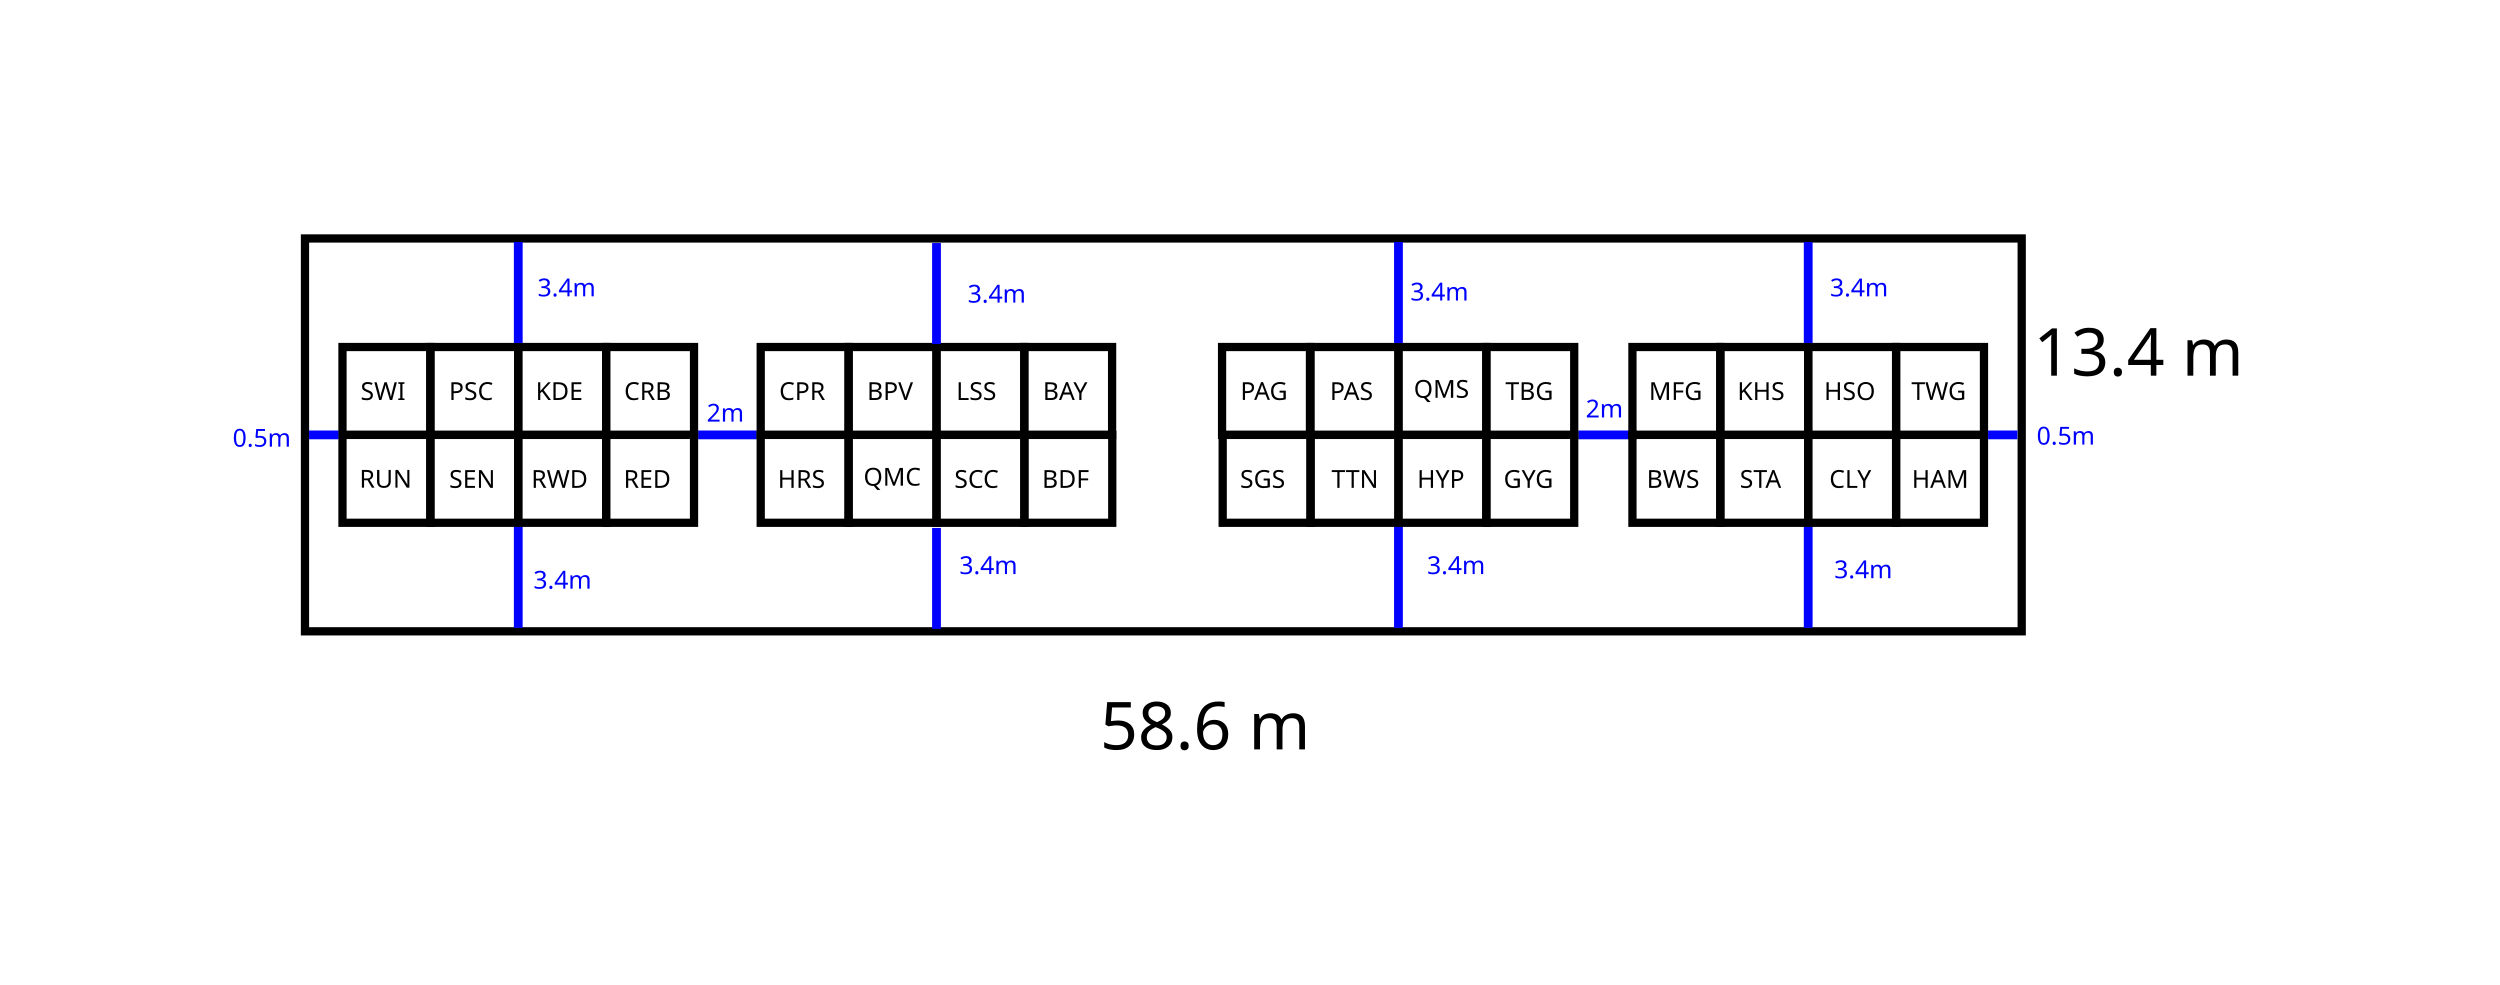
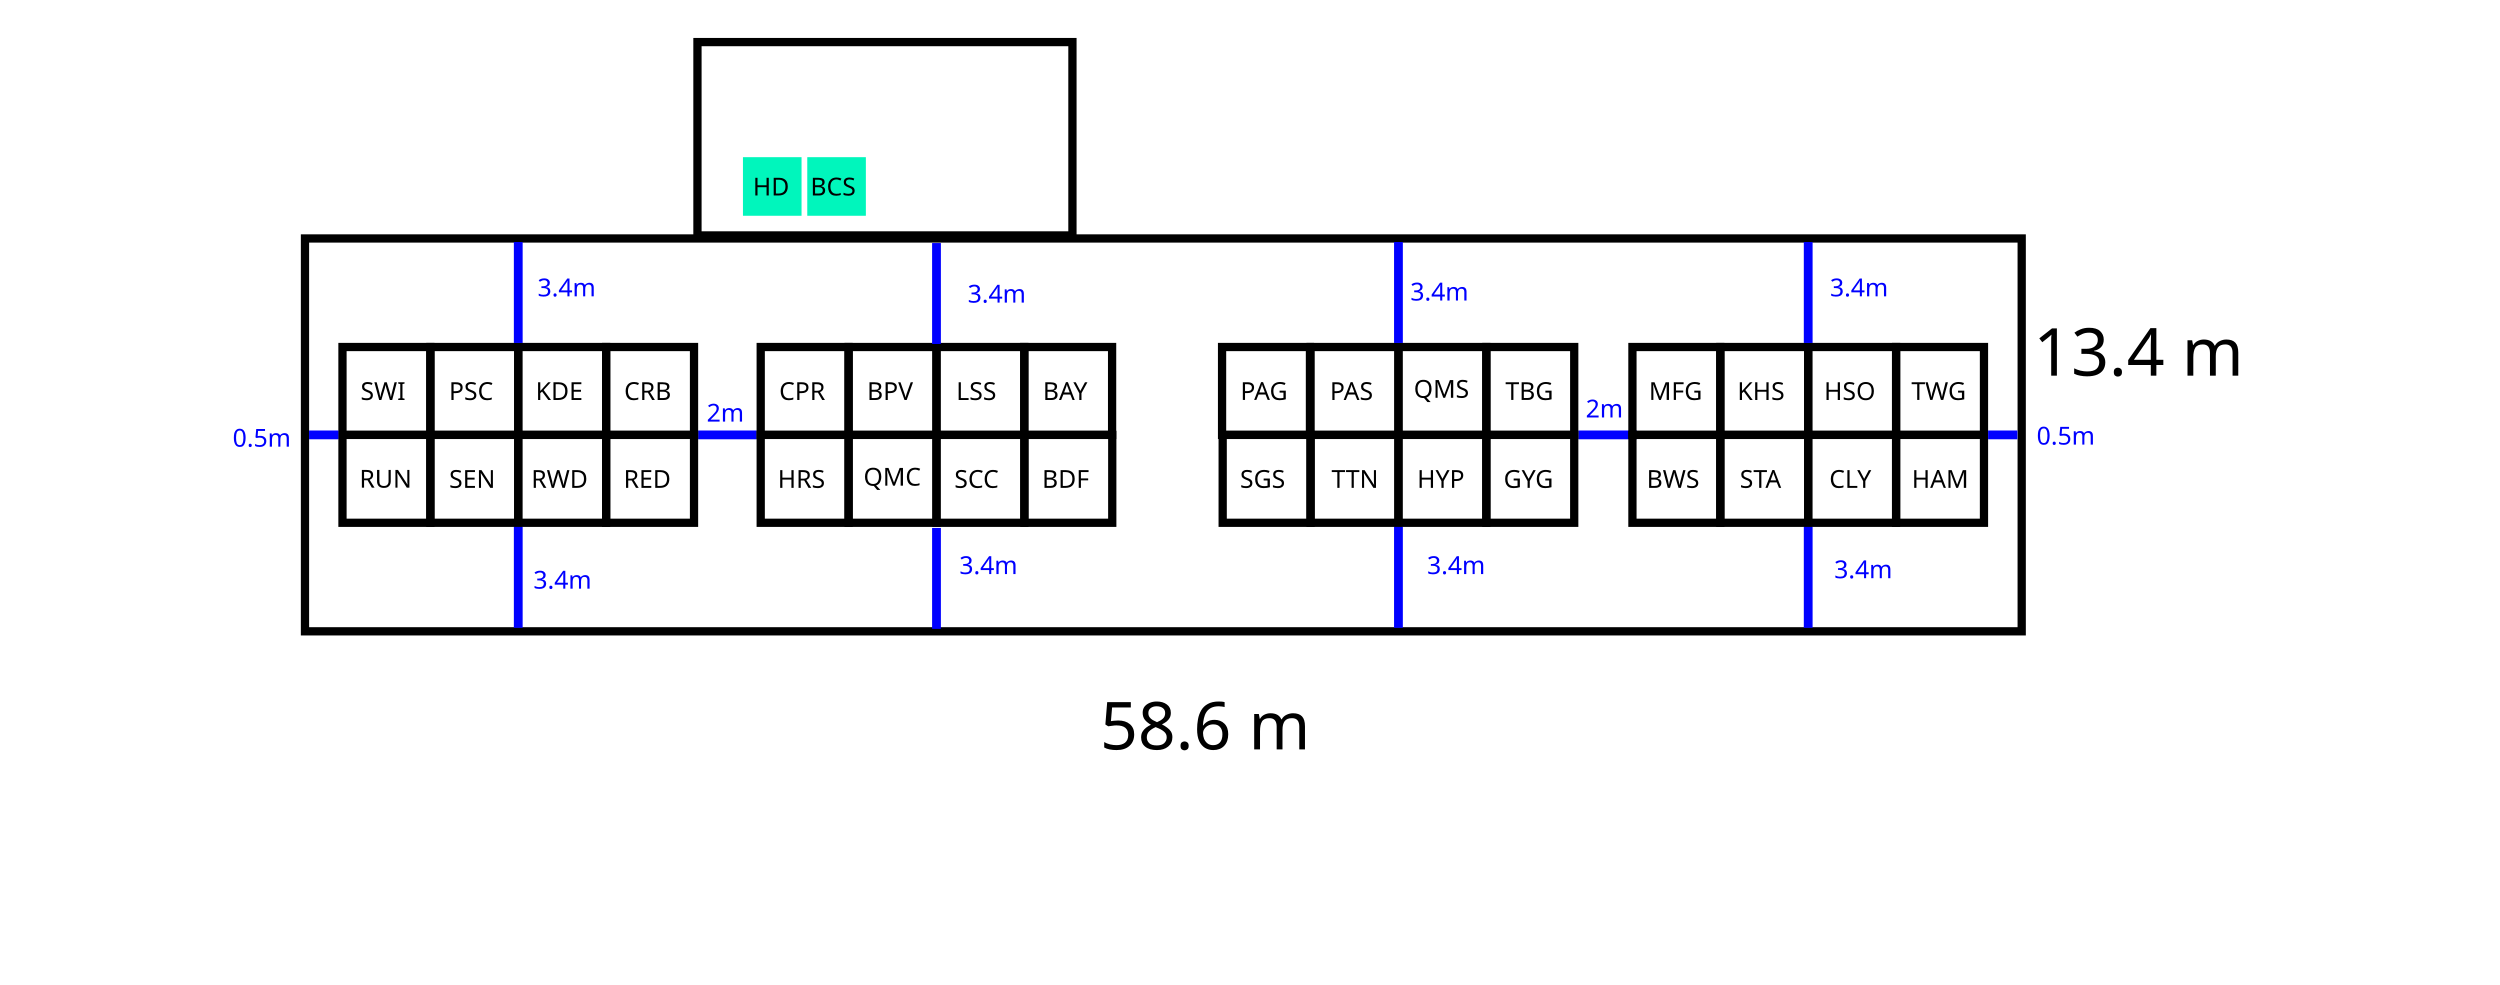
<svg xmlns="http://www.w3.org/2000/svg" width="302.376" height="119.123" id="svg5986" version="1.1">
  <defs id="defs3" />
  <g id="layer1" transform="translate(-91.68355,-352.091)">
    <rect style="fill:none;stroke:#000000;stroke-opacity:1" id="rect6027" width="207.638" height="47.516" x="128.571" y="380.934" />
    <rect style="fill:#0000ff;fill-opacity:1;stroke:none" id="rect6645" width="7.087" height="1.063" x="176.125" y="404.16" />
    <rect y="404.16" x="282.585" height="1.063" width="7.087" id="rect6713" style="fill:#0000ff;fill-opacity:1;stroke:none" />
    <g id="g6853" transform="translate(-0.899088,-0.3012276)">
      <rect y="404.993" x="134.006" height="10.63" width="10.63" id="rect6629" style="fill:none;stroke:#000000;stroke-width:0.999;stroke-linecap:butt;stroke-miterlimit:4;stroke-opacity:1;stroke-dasharray:none" />
      <rect style="fill:none;stroke:#000000;stroke-width:0.999;stroke-linecap:butt;stroke-miterlimit:4;stroke-opacity:1;stroke-dasharray:none" id="rect6631" width="10.63" height="10.63" x="144.635" y="404.993" />
      <rect style="fill:none;stroke:#000000;stroke-width:0.999;stroke-linecap:butt;stroke-miterlimit:4;stroke-opacity:1;stroke-dasharray:none" id="rect6633" width="10.63" height="10.63" x="155.265" y="404.993" />
      <rect y="404.993" x="165.895" height="10.63" width="10.63" id="rect6635" style="fill:none;stroke:#000000;stroke-width:0.999;stroke-linecap:butt;stroke-miterlimit:4;stroke-opacity:1;stroke-dasharray:none" />
      <rect style="fill:none;stroke:#000000;stroke-width:0.999;stroke-linecap:butt;stroke-miterlimit:4;stroke-opacity:1;stroke-dasharray:none" id="rect6637" width="10.63" height="10.63" x="134.006" y="394.363" />
      <rect y="394.363" x="144.635" height="10.63" width="10.63" id="rect6639" style="fill:none;stroke:#000000;stroke-width:0.999;stroke-linecap:butt;stroke-miterlimit:4;stroke-opacity:1;stroke-dasharray:none" />
      <rect y="394.363" x="155.265" height="10.63" width="10.63" id="rect6641" style="fill:none;stroke:#000000;stroke-width:0.999;stroke-linecap:butt;stroke-miterlimit:4;stroke-opacity:1;stroke-dasharray:none" />
      <rect style="fill:none;stroke:#000000;stroke-width:0.999;stroke-linecap:butt;stroke-miterlimit:4;stroke-opacity:1;stroke-dasharray:none" id="rect6643" width="10.63" height="10.63" x="165.895" y="394.363" />
      <text id="text6731" y="400.768" x="136.184" style="font-size:8px;font-style:normal;font-weight:normal;line-height:125%;letter-spacing:0px;word-spacing:0px;fill:#000000;fill-opacity:1;stroke:none;font-family:Sans" xml:space="preserve">
        <tspan style="font-size:3px" y="400.768" x="136.184" id="tspan6733">SWI</tspan>
      </text>
      <text id="text6735" y="400.768" x="146.884" style="font-size:3px;font-style:normal;font-weight:normal;line-height:125%;letter-spacing:0px;word-spacing:0px;fill:#000000;fill-opacity:1;stroke:none;font-family:Sans" xml:space="preserve">
        <tspan y="400.768" x="146.884" id="tspan6737">PSC</tspan>
      </text>
      <text id="text6739" y="400.768" x="157.368" style="font-size:3px;font-style:normal;font-weight:normal;line-height:125%;letter-spacing:0px;word-spacing:0px;fill:#000000;fill-opacity:1;stroke:none;font-family:Sans" xml:space="preserve">
        <tspan y="400.768" x="157.368" id="tspan6741">KDE</tspan>
      </text>
      <text id="text6743" y="400.768" x="168.065" style="font-size:3px;font-style:normal;font-weight:normal;line-height:125%;letter-spacing:0px;word-spacing:0px;fill:#000000;fill-opacity:1;stroke:none;font-family:Sans" xml:space="preserve">
        <tspan y="400.768" x="168.065" id="tspan6745">CRB</tspan>
      </text>
      <text id="text6747" y="411.376" x="136.054" style="font-size:3px;font-style:normal;font-weight:normal;line-height:125%;letter-spacing:0px;word-spacing:0px;fill:#000000;fill-opacity:1;stroke:none;font-family:Sans" xml:space="preserve">
        <tspan y="411.376" x="136.054" id="tspan6749">RUN</tspan>
      </text>
      <text id="text6751" y="411.398" x="146.899" style="font-size:3px;font-style:normal;font-weight:normal;line-height:125%;letter-spacing:0px;word-spacing:0px;fill:#000000;fill-opacity:1;stroke:none;font-family:Sans" xml:space="preserve">
        <tspan y="411.398" x="146.899" id="tspan6753">SEN</tspan>
      </text>
      <text id="text6755" y="411.398" x="156.84" style="font-size:3px;font-style:normal;font-weight:normal;line-height:125%;letter-spacing:0px;word-spacing:0px;fill:#000000;fill-opacity:1;stroke:none;font-family:Sans" xml:space="preserve">
        <tspan y="411.398" x="156.84" id="tspan6757">RWD</tspan>
      </text>
      <text id="text6759" y="411.398" x="168.003" style="font-size:3px;font-style:normal;font-weight:normal;line-height:125%;letter-spacing:0px;word-spacing:0px;fill:#000000;fill-opacity:1;stroke:none;font-family:Sans" xml:space="preserve">
        <tspan y="411.398" x="168.003" id="tspan6761">RED</tspan>
      </text>
    </g>
    <g id="g6883" transform="translate(-0.3156727,-0.3012276)">
      <rect style="fill:none;stroke:#000000;stroke-width:0.999;stroke-linecap:butt;stroke-miterlimit:4;stroke-opacity:1;stroke-dasharray:none" id="rect6647" width="10.63" height="10.63" x="184.008" y="404.993" />
      <rect y="404.993" x="194.638" height="10.63" width="10.63" id="rect6649" style="fill:none;stroke:#000000;stroke-width:0.999;stroke-linecap:butt;stroke-miterlimit:4;stroke-opacity:1;stroke-dasharray:none" />
      <rect y="404.993" x="205.268" height="10.63" width="10.63" id="rect6651" style="fill:none;stroke:#000000;stroke-width:0.999;stroke-linecap:butt;stroke-miterlimit:4;stroke-opacity:1;stroke-dasharray:none" />
      <rect style="fill:none;stroke:#000000;stroke-width:0.999;stroke-linecap:butt;stroke-miterlimit:4;stroke-opacity:1;stroke-dasharray:none" id="rect6653" width="10.63" height="10.63" x="215.897" y="404.993" />
      <rect y="394.363" x="184.008" height="10.63" width="10.63" id="rect6655" style="fill:none;stroke:#000000;stroke-width:0.999;stroke-linecap:butt;stroke-miterlimit:4;stroke-opacity:1;stroke-dasharray:none" />
      <rect style="fill:none;stroke:#000000;stroke-width:0.999;stroke-linecap:butt;stroke-miterlimit:4;stroke-opacity:1;stroke-dasharray:none" id="rect6657" width="10.63" height="10.63" x="194.638" y="394.363" />
      <rect style="fill:none;stroke:#000000;stroke-width:0.999;stroke-linecap:butt;stroke-miterlimit:4;stroke-opacity:1;stroke-dasharray:none" id="rect6659" width="10.63" height="10.63" x="205.268" y="394.363" />
      <text id="text6763" y="400.768" x="186.236" style="font-size:3px;font-style:normal;font-weight:normal;line-height:125%;letter-spacing:0px;word-spacing:0px;fill:#000000;fill-opacity:1;stroke:none;font-family:Sans" xml:space="preserve">
        <tspan y="400.768" x="186.236" id="tspan6765">CPR</tspan>
      </text>
      <text id="text6767" y="400.768" x="196.866" style="font-size:3px;font-style:normal;font-weight:normal;line-height:125%;letter-spacing:0px;word-spacing:0px;fill:#000000;fill-opacity:1;stroke:none;font-family:Sans" xml:space="preserve">
        <tspan y="400.768" x="196.866" id="tspan6769">BPV</tspan>
      </text>
      <text id="text6771" y="400.768" x="207.652" style="font-size:3px;font-style:normal;font-weight:normal;line-height:125%;letter-spacing:0px;word-spacing:0px;fill:#000000;fill-opacity:1;stroke:none;font-family:Sans" xml:space="preserve">
        <tspan y="400.768" x="207.652" id="tspan6773">LSS</tspan>
      </text>
      <text id="text6775" y="411.398" x="186.067" style="font-size:3px;font-style:normal;font-weight:normal;line-height:125%;letter-spacing:0px;word-spacing:0px;fill:#000000;fill-opacity:1;stroke:none;font-family:Sans" xml:space="preserve">
        <tspan y="411.398" x="186.067" id="tspan6777">HRS</tspan>
      </text>
      <text id="text6779" y="411.133" x="196.434" style="font-size:3px;font-style:normal;font-weight:normal;line-height:125%;letter-spacing:0px;word-spacing:0px;fill:#000000;fill-opacity:1;stroke:none;font-family:Sans" xml:space="preserve">
        <tspan y="411.133" x="196.434" id="tspan6781">QMC</tspan>
      </text>
      <text xml:space="preserve" style="font-size:3px;font-style:normal;font-weight:normal;line-height:125%;letter-spacing:0px;word-spacing:0px;fill:#000000;fill-opacity:1;stroke:none;font-family:Sans" x="207.422" y="411.398" id="text6783">
        <tspan id="tspan6785" x="207.422" y="411.398">SCC</tspan>
      </text>
      <text id="text6787" y="411.398" x="218.037" style="font-size:3px;font-style:normal;font-weight:normal;line-height:125%;letter-spacing:0px;word-spacing:0px;fill:#000000;fill-opacity:1;stroke:none;font-family:Sans" xml:space="preserve">
        <tspan y="411.398" x="218.037" id="tspan6789">BDF</tspan>
      </text>
      <rect y="394.363" x="215.878" height="10.63" width="10.63" id="rect7182" style="fill:none;stroke:#000000;stroke-width:0.999;stroke-linecap:butt;stroke-miterlimit:4;stroke-opacity:1;stroke-dasharray:none" />
      <text xml:space="preserve" style="font-size:3px;font-style:normal;font-weight:normal;line-height:125%;letter-spacing:0px;word-spacing:0px;fill:#000000;fill-opacity:1;stroke:none;font-family:Sans" x="218.132" y="400.768" id="text7184">
        <tspan id="tspan7186" x="218.132" y="400.768">BAY</tspan>
      </text>
      <rect style="fill:none;stroke:#000000;stroke-width:0.999;stroke-linecap:butt;stroke-miterlimit:4;stroke-opacity:1;stroke-dasharray:none" id="rect7188" width="10.63" height="10.63" x="239.808" y="394.363" />
      <text xml:space="preserve" style="font-size:3px;font-style:normal;font-weight:normal;line-height:125%;letter-spacing:0px;word-spacing:0px;fill:#000000;fill-opacity:1;stroke:none;font-family:Sans" x="242.025" y="400.767" id="text7190">
        <tspan id="tspan7192" x="242.025" y="400.767">PAG</tspan>
      </text>
+       <rect style="fill:none;stroke:#000000;stroke-opacity:1" id="rect5056" width="45.354" height="23.386" x="176.357" y="357.482" />
+       <rect style="fill:#00f6bc;fill-opacity:1;stroke:none" id="rect5566" width="7.087" height="7.087" x="181.859" y="371.402" />
+       <text xml:space="preserve" style="font-size:3px;font-style:normal;font-weight:normal;line-height:125%;letter-spacing:0px;word-spacing:0px;fill:#000000;fill-opacity:1;stroke:none;font-family:Sans" x="183.06" y="376.036" id="text5568">
+         <tspan id="tspan5570" x="183.06" y="376.036">HD</tspan>
+       </text>
+       <rect y="371.402" x="189.639" height="7.087" width="7.087" id="rect5632" style="fill:#00f6bc;fill-opacity:1;stroke:none" />
+       <text xml:space="preserve" style="font-size:3px;font-style:normal;font-weight:normal;line-height:125%;letter-spacing:0px;word-spacing:0px;fill:#000000;fill-opacity:1;stroke:none;font-family:Sans" x="190.02" y="376.036" id="text5634">
+         <tspan id="tspan5636" x="190.02" y="376.036">BCS</tspan>
+       </text>
    </g>
    <g id="g6934" transform="translate(0,-0.3012276)">
      <rect style="fill:none;stroke:#000000;stroke-width:0.999;stroke-linecap:butt;stroke-miterlimit:4;stroke-opacity:1;stroke-dasharray:none" id="rect6697" width="10.63" height="10.63" x="239.567" y="404.993" />
      <rect y="404.993" x="250.196" height="10.63" width="10.63" id="rect6699" style="fill:none;stroke:#000000;stroke-width:0.999;stroke-linecap:butt;stroke-miterlimit:4;stroke-opacity:1;stroke-dasharray:none" />
      <rect y="404.993" x="260.826" height="10.63" width="10.63" id="rect6701" style="fill:none;stroke:#000000;stroke-width:0.999;stroke-linecap:butt;stroke-miterlimit:4;stroke-opacity:1;stroke-dasharray:none" />
      <rect style="fill:none;stroke:#000000;stroke-width:0.999;stroke-linecap:butt;stroke-miterlimit:4;stroke-opacity:1;stroke-dasharray:none" id="rect6703" width="10.63" height="10.63" x="271.456" y="404.993" />
      <rect style="fill:none;stroke:#000000;stroke-width:0.999;stroke-linecap:butt;stroke-miterlimit:4;stroke-opacity:1;stroke-dasharray:none" id="rect6707" width="10.63" height="10.63" x="250.196" y="394.363" />
      <rect style="fill:none;stroke:#000000;stroke-width:0.999;stroke-linecap:butt;stroke-miterlimit:4;stroke-opacity:1;stroke-dasharray:none" id="rect6709" width="10.63" height="10.63" x="260.826" y="394.363" />
      <rect y="394.363" x="271.456" height="10.63" width="10.63" id="rect6711" style="fill:none;stroke:#000000;stroke-width:0.999;stroke-linecap:butt;stroke-miterlimit:4;stroke-opacity:1;stroke-dasharray:none" />
      <text id="text6791" y="411.397" x="241.656" style="font-size:3px;font-style:normal;font-weight:normal;line-height:125%;letter-spacing:0px;word-spacing:0px;fill:#000000;fill-opacity:1;stroke:none;font-family:Sans" xml:space="preserve">
        <tspan y="411.397" x="241.656" id="tspan6793">SGS</tspan>
      </text>
      <text id="text6795" y="400.768" x="252.536" style="font-size:3px;font-style:normal;font-weight:normal;line-height:125%;letter-spacing:0px;word-spacing:0px;fill:#000000;fill-opacity:1;stroke:none;font-family:Sans" xml:space="preserve">
        <tspan y="400.768" x="252.536" id="tspan6797">PAS</tspan>
      </text>
      <text id="text6799" y="400.503" x="262.672" style="font-size:3px;font-style:normal;font-weight:normal;line-height:125%;letter-spacing:0px;word-spacing:0px;fill:#000000;fill-opacity:1;stroke:none;font-family:Sans" xml:space="preserve">
        <tspan y="400.503" x="262.672" id="tspan6801">QMS</tspan>
      </text>
      <text id="text6803" y="400.767" x="273.76" style="font-size:3px;font-style:normal;font-weight:normal;line-height:125%;letter-spacing:0px;word-spacing:0px;fill:#000000;fill-opacity:1;stroke:none;font-family:Sans" xml:space="preserve">
        <tspan y="400.767" x="273.76" id="tspan6805">TBG</tspan>
      </text>
      <text id="text6807" y="411.398" x="252.731" style="font-size:3px;font-style:normal;font-weight:normal;line-height:125%;letter-spacing:0px;word-spacing:0px;fill:#000000;fill-opacity:1;stroke:none;font-family:Sans" xml:space="preserve">
        <tspan y="411.398" x="252.731" id="tspan6809">TTN</tspan>
      </text>
      <text id="text6811" y="411.398" x="263.084" style="font-size:3px;font-style:normal;font-weight:normal;line-height:125%;letter-spacing:0px;word-spacing:0px;fill:#000000;fill-opacity:1;stroke:none;font-family:Sans" xml:space="preserve">
        <tspan y="411.398" x="263.084" id="tspan6813">HYP</tspan>
      </text>
      <text id="text6815" y="411.397" x="273.544" style="font-size:3px;font-style:normal;font-weight:normal;line-height:125%;letter-spacing:0px;word-spacing:0px;fill:#000000;fill-opacity:1;stroke:none;font-family:Sans" xml:space="preserve">
        <tspan y="411.397" x="273.544" id="tspan6817">GYG</tspan>
      </text>
    </g>
    <g id="g6908" transform="translate(-0.4418137,-0.3012276)">
      <rect y="404.993" x="289.569" height="10.63" width="10.63" id="rect6715" style="fill:none;stroke:#000000;stroke-width:0.999;stroke-linecap:butt;stroke-miterlimit:4;stroke-opacity:1;stroke-dasharray:none" />
      <rect style="fill:none;stroke:#000000;stroke-width:0.999;stroke-linecap:butt;stroke-miterlimit:4;stroke-opacity:1;stroke-dasharray:none" id="rect6717" width="10.63" height="10.63" x="300.199" y="404.993" />
      <rect style="fill:none;stroke:#000000;stroke-width:0.999;stroke-linecap:butt;stroke-miterlimit:4;stroke-opacity:1;stroke-dasharray:none" id="rect6719" width="10.63" height="10.63" x="310.829" y="404.993" />
      <rect y="404.993" x="321.458" height="10.63" width="10.63" id="rect6721" style="fill:none;stroke:#000000;stroke-width:0.999;stroke-linecap:butt;stroke-miterlimit:4;stroke-opacity:1;stroke-dasharray:none" />
      <rect style="fill:none;stroke:#000000;stroke-width:0.999;stroke-linecap:butt;stroke-miterlimit:4;stroke-opacity:1;stroke-dasharray:none" id="rect6723" width="10.63" height="10.63" x="289.569" y="394.363" />
      <rect y="394.363" x="300.199" height="10.63" width="10.63" id="rect6725" style="fill:none;stroke:#000000;stroke-width:0.999;stroke-linecap:butt;stroke-miterlimit:4;stroke-opacity:1;stroke-dasharray:none" />
      <rect y="394.363" x="310.829" height="10.63" width="10.63" id="rect6727" style="fill:none;stroke:#000000;stroke-width:0.999;stroke-linecap:butt;stroke-miterlimit:4;stroke-opacity:1;stroke-dasharray:none" />
      <rect style="fill:none;stroke:#000000;stroke-width:0.999;stroke-linecap:butt;stroke-miterlimit:4;stroke-opacity:1;stroke-dasharray:none" id="rect6729" width="10.63" height="10.63" x="321.458" y="394.363" />
      <text id="text6819" y="400.767" x="291.555" style="font-size:3px;font-style:normal;font-weight:normal;line-height:125%;letter-spacing:0px;word-spacing:0px;fill:#000000;fill-opacity:1;stroke:none;font-family:Sans" xml:space="preserve">
        <tspan y="400.767" x="291.555" id="tspan6821">MFG</tspan>
      </text>
      <text id="text6823" y="400.768" x="302.257" style="font-size:3px;font-style:normal;font-weight:normal;line-height:125%;letter-spacing:0px;word-spacing:0px;fill:#000000;fill-opacity:1;stroke:none;font-family:Sans" xml:space="preserve">
        <tspan y="400.768" x="302.257" id="tspan6825">KHS</tspan>
      </text>
      <text id="text6827" y="400.768" x="312.747" style="font-size:3px;font-style:normal;font-weight:normal;line-height:125%;letter-spacing:0px;word-spacing:0px;fill:#000000;fill-opacity:1;stroke:none;font-family:Sans" xml:space="preserve">
        <tspan y="400.768" x="312.747" id="tspan6829">HSO</tspan>
      </text>
      <text id="text6831" y="400.767" x="323.309" style="font-size:3px;font-style:normal;font-weight:normal;line-height:125%;letter-spacing:0px;word-spacing:0px;fill:#000000;fill-opacity:1;stroke:none;font-family:Sans" xml:space="preserve">
        <tspan y="400.767" x="323.309" id="tspan6833">TWG</tspan>
      </text>
      <text id="text6835" y="411.398" x="291.288" style="font-size:3px;font-style:normal;font-weight:normal;line-height:125%;letter-spacing:0px;word-spacing:0px;fill:#000000;fill-opacity:1;stroke:none;font-family:Sans" xml:space="preserve">
        <tspan y="411.398" x="291.288" id="tspan6837">BWS</tspan>
      </text>
      <text id="text6839" y="411.398" x="302.546" style="font-size:3px;font-style:normal;font-weight:normal;line-height:125%;letter-spacing:0px;word-spacing:0px;fill:#000000;fill-opacity:1;stroke:none;font-family:Sans" xml:space="preserve">
        <tspan y="411.398" x="302.546" id="tspan6841">STA</tspan>
      </text>
      <text id="text6843" y="411.398" x="313.374" style="font-size:3px;font-style:normal;font-weight:normal;line-height:125%;letter-spacing:0px;word-spacing:0px;fill:#000000;fill-opacity:1;stroke:none;font-family:Sans" xml:space="preserve">
        <tspan y="411.398" x="313.374" id="tspan6845">CLY</tspan>
      </text>
      <text id="text6847" y="411.398" x="323.356" style="font-size:3px;font-style:normal;font-weight:normal;line-height:125%;letter-spacing:0px;word-spacing:0px;fill:#000000;fill-opacity:1;stroke:none;font-family:Sans" xml:space="preserve">
        <tspan y="411.398" x="323.356" id="tspan6849">HAM</tspan>
      </text>
    </g>
    <rect style="fill:#0000ff;fill-opacity:1;fill-rule:nonzero;stroke:none" id="rect6851" width="3.543" height="1.063" x="129.064" y="404.16" />
    <rect y="381.363" x="153.835" height="12.208" width="1.063" id="rect6879" style="fill:#0000ff;fill-opacity:1;fill-rule:nonzero;stroke:none" />
    <rect style="fill:#0000ff;fill-opacity:1;fill-rule:nonzero;stroke:none" id="rect6881" width="1.063" height="12.208" x="153.835" y="415.821" />
    <rect y="404.16" x="332.146" height="1.063" width="3.543" id="rect6906" style="fill:#0000ff;fill-opacity:1;fill-rule:nonzero;stroke:none" />
    <rect style="fill:#0000ff;fill-opacity:1;fill-rule:nonzero;stroke:none" id="rect6957" width="1.063" height="12.208" x="204.421" y="381.489" />
    <rect y="415.947" x="204.421" height="12.208" width="1.063" id="rect6959" style="fill:#0000ff;fill-opacity:1;fill-rule:nonzero;stroke:none" />
    <rect style="fill:#0000ff;fill-opacity:1;fill-rule:nonzero;stroke:none" id="rect6961" width="1.063" height="12.208" x="260.295" y="381.363" />
    <rect y="415.821" x="260.295" height="12.208" width="1.063" id="rect6963" style="fill:#0000ff;fill-opacity:1;fill-rule:nonzero;stroke:none" />
    <rect y="381.363" x="309.855" height="12.208" width="1.063" id="rect6965" style="fill:#0000ff;fill-opacity:1;fill-rule:nonzero;stroke:none" />
    <rect style="fill:#0000ff;fill-opacity:1;fill-rule:nonzero;stroke:none" id="rect6967" width="1.063" height="12.208" x="309.855" y="415.821" />
    <text xml:space="preserve" style="font-size:3px;font-style:normal;font-weight:normal;line-height:125%;letter-spacing:0px;word-spacing:0px;fill:#0000ff;fill-opacity:1;stroke:none;font-family:Sans" x="177.155" y="403.087" id="text6969">
      <tspan id="tspan6971" x="177.155" y="403.087">2m</tspan>
    </text>
    <text id="text6973" y="402.582" x="283.474" style="font-size:3px;font-style:normal;font-weight:normal;line-height:125%;letter-spacing:0px;word-spacing:0px;fill:#0000ff;fill-opacity:1;stroke:none;font-family:Sans" xml:space="preserve">
      <tspan y="402.582" x="283.474" id="tspan6975">2m</tspan>
    </text>
    <text xml:space="preserve" style="font-size:3px;font-style:normal;font-weight:normal;line-height:125%;letter-spacing:0px;word-spacing:0px;fill:#0000ff;fill-opacity:1;stroke:none;font-family:Sans" x="338.022" y="405.865" id="text6977">
      <tspan id="tspan6979" x="338.022" y="405.865">0.5m</tspan>
    </text>
    <text id="text6981" y="406.117" x="119.829" style="font-size:3px;font-style:normal;font-weight:normal;line-height:125%;letter-spacing:0px;word-spacing:0px;fill:#0000ff;fill-opacity:1;stroke:none;font-family:Sans" xml:space="preserve">
      <tspan y="406.117" x="119.829" id="tspan6983">0.5m</tspan>
    </text>
    <text xml:space="preserve" style="font-size:3px;font-style:normal;font-weight:normal;line-height:125%;letter-spacing:0px;word-spacing:0px;fill:#0000ff;fill-opacity:1;stroke:none;font-family:Sans" x="156.7" y="387.934" id="text6985">
      <tspan id="tspan6987" x="156.7" y="387.934">3.4m</tspan>
    </text>
    <text id="text6989" y="388.692" x="208.723" style="font-size:3px;font-style:normal;font-weight:normal;line-height:125%;letter-spacing:0px;word-spacing:0px;fill:#0000ff;fill-opacity:1;stroke:none;font-family:Sans" xml:space="preserve">
      <tspan y="388.692" x="208.723" id="tspan6991">3.4m</tspan>
    </text>
    <text xml:space="preserve" style="font-size:3px;font-style:normal;font-weight:normal;line-height:125%;letter-spacing:0px;word-spacing:0px;fill:#0000ff;fill-opacity:1;stroke:none;font-family:Sans" x="207.713" y="421.522" id="text6993">
      <tspan id="tspan6995" x="207.713" y="421.522">3.4m</tspan>
    </text>
    <text id="text6997" y="423.29" x="156.195" style="font-size:3px;font-style:normal;font-weight:normal;line-height:125%;letter-spacing:0px;word-spacing:0px;fill:#0000ff;fill-opacity:1;stroke:none;font-family:Sans" xml:space="preserve">
      <tspan y="423.29" x="156.195" id="tspan6999">3.4m</tspan>
    </text>
    <text xml:space="preserve" style="font-size:3px;font-style:normal;font-weight:normal;line-height:125%;letter-spacing:0px;word-spacing:0px;fill:#0000ff;fill-opacity:1;stroke:none;font-family:Sans" x="262.261" y="388.439" id="text7001">
      <tspan id="tspan7003" x="262.261" y="388.439">3.4m</tspan>
    </text>
    <text id="text7005" y="387.934" x="313.021" style="font-size:3px;font-style:normal;font-weight:normal;line-height:125%;letter-spacing:0px;word-spacing:0px;fill:#0000ff;fill-opacity:1;stroke:none;font-family:Sans" xml:space="preserve">
      <tspan y="387.934" x="313.021" id="tspan7007">3.4m</tspan>
    </text>
    <text xml:space="preserve" style="font-size:3px;font-style:normal;font-weight:normal;line-height:125%;letter-spacing:0px;word-spacing:0px;fill:#0000ff;fill-opacity:1;stroke:none;font-family:Sans" x="313.526" y="422.027" id="text7009">
      <tspan id="tspan7011" x="313.526" y="422.027">3.4m</tspan>
    </text>
    <text id="text7013" y="421.522" x="264.281" style="font-size:3px;font-style:normal;font-weight:normal;line-height:125%;letter-spacing:0px;word-spacing:0px;fill:#0000ff;fill-opacity:1;stroke:none;font-family:Sans" xml:space="preserve">
      <tspan y="421.522" x="264.281" id="tspan7015">3.4m</tspan>
    </text>
    <text id="text7021" y="397.531" x="337.623" style="font-size:3px;font-style:normal;font-weight:normal;line-height:125%;letter-spacing:0px;word-spacing:0px;fill:#000000;fill-opacity:1;stroke:none;font-family:Sans" xml:space="preserve">
      <tspan y="397.531" x="337.623" id="tspan7023" style="font-size:8px">13.4 m</tspan>
    </text>
    <text xml:space="preserve" style="font-size:3px;font-style:normal;font-weight:normal;line-height:125%;letter-spacing:0px;word-spacing:0px;fill:#000000;fill-opacity:1;stroke:none;font-family:Sans" x="224.739" y="442.735" id="text7025">
      <tspan style="font-size:8px" id="tspan7027" x="224.739" y="442.735">58.6 m</tspan>
    </text>
  </g>
</svg>
